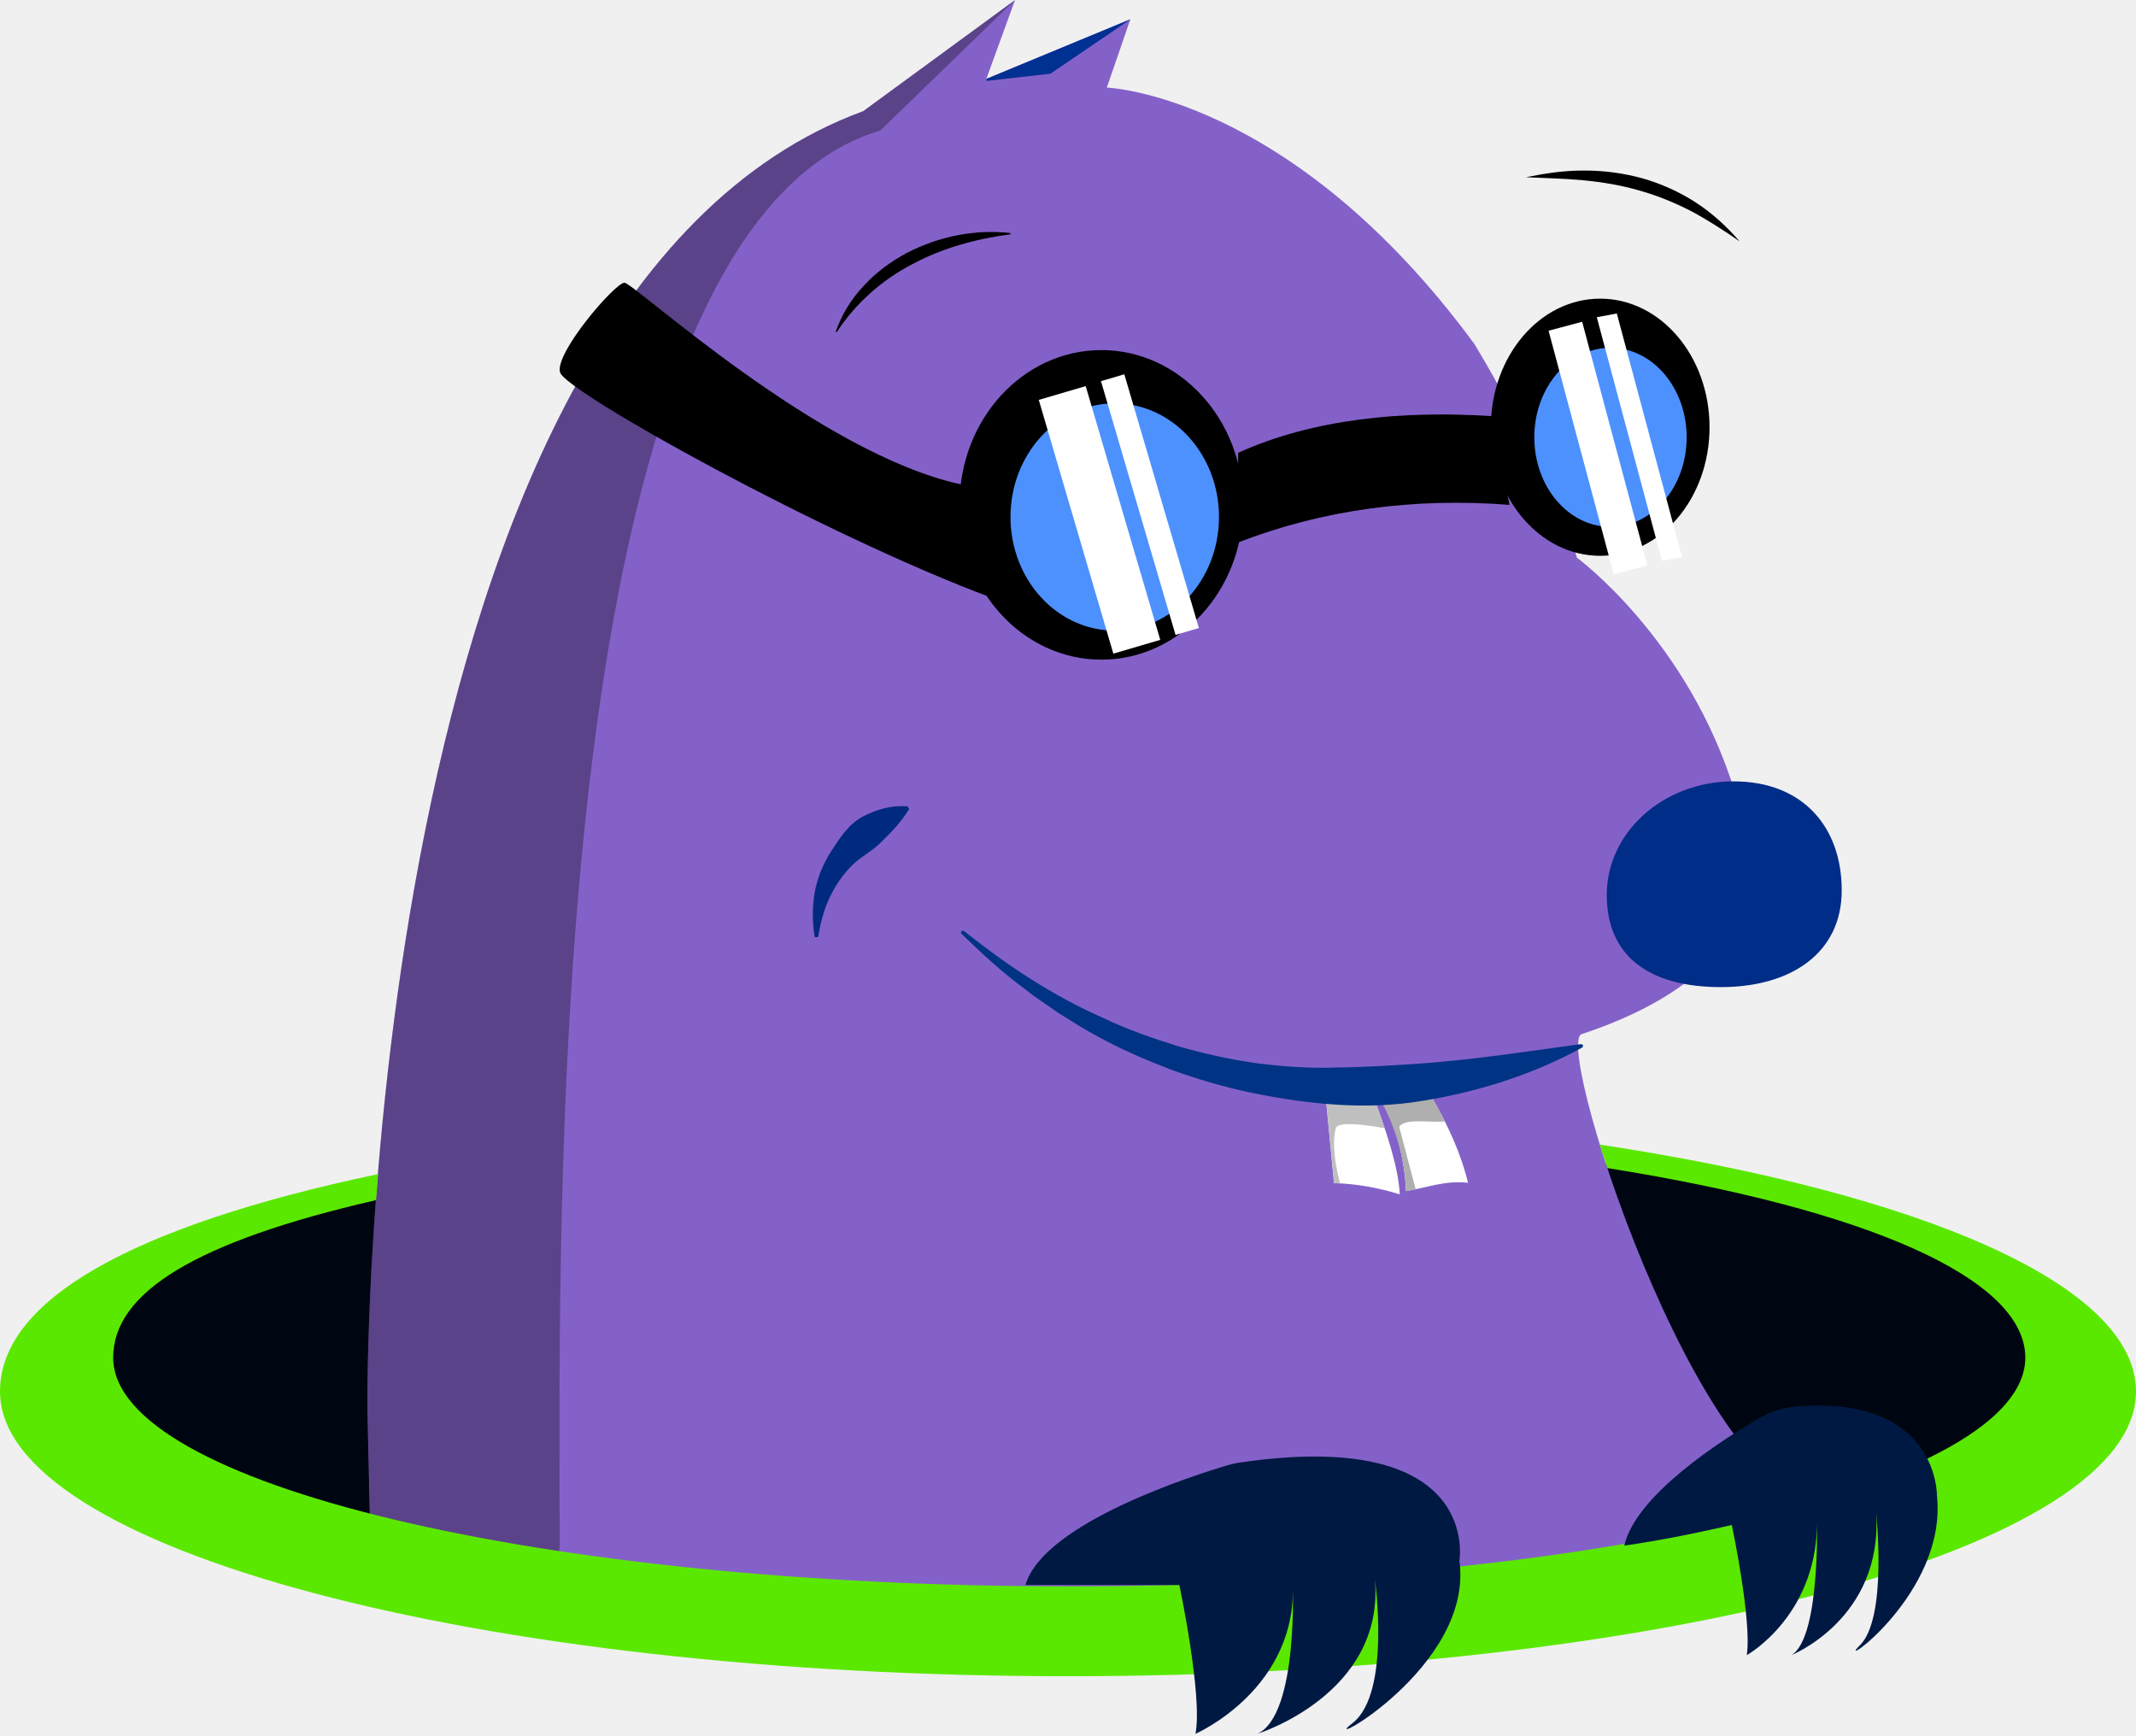
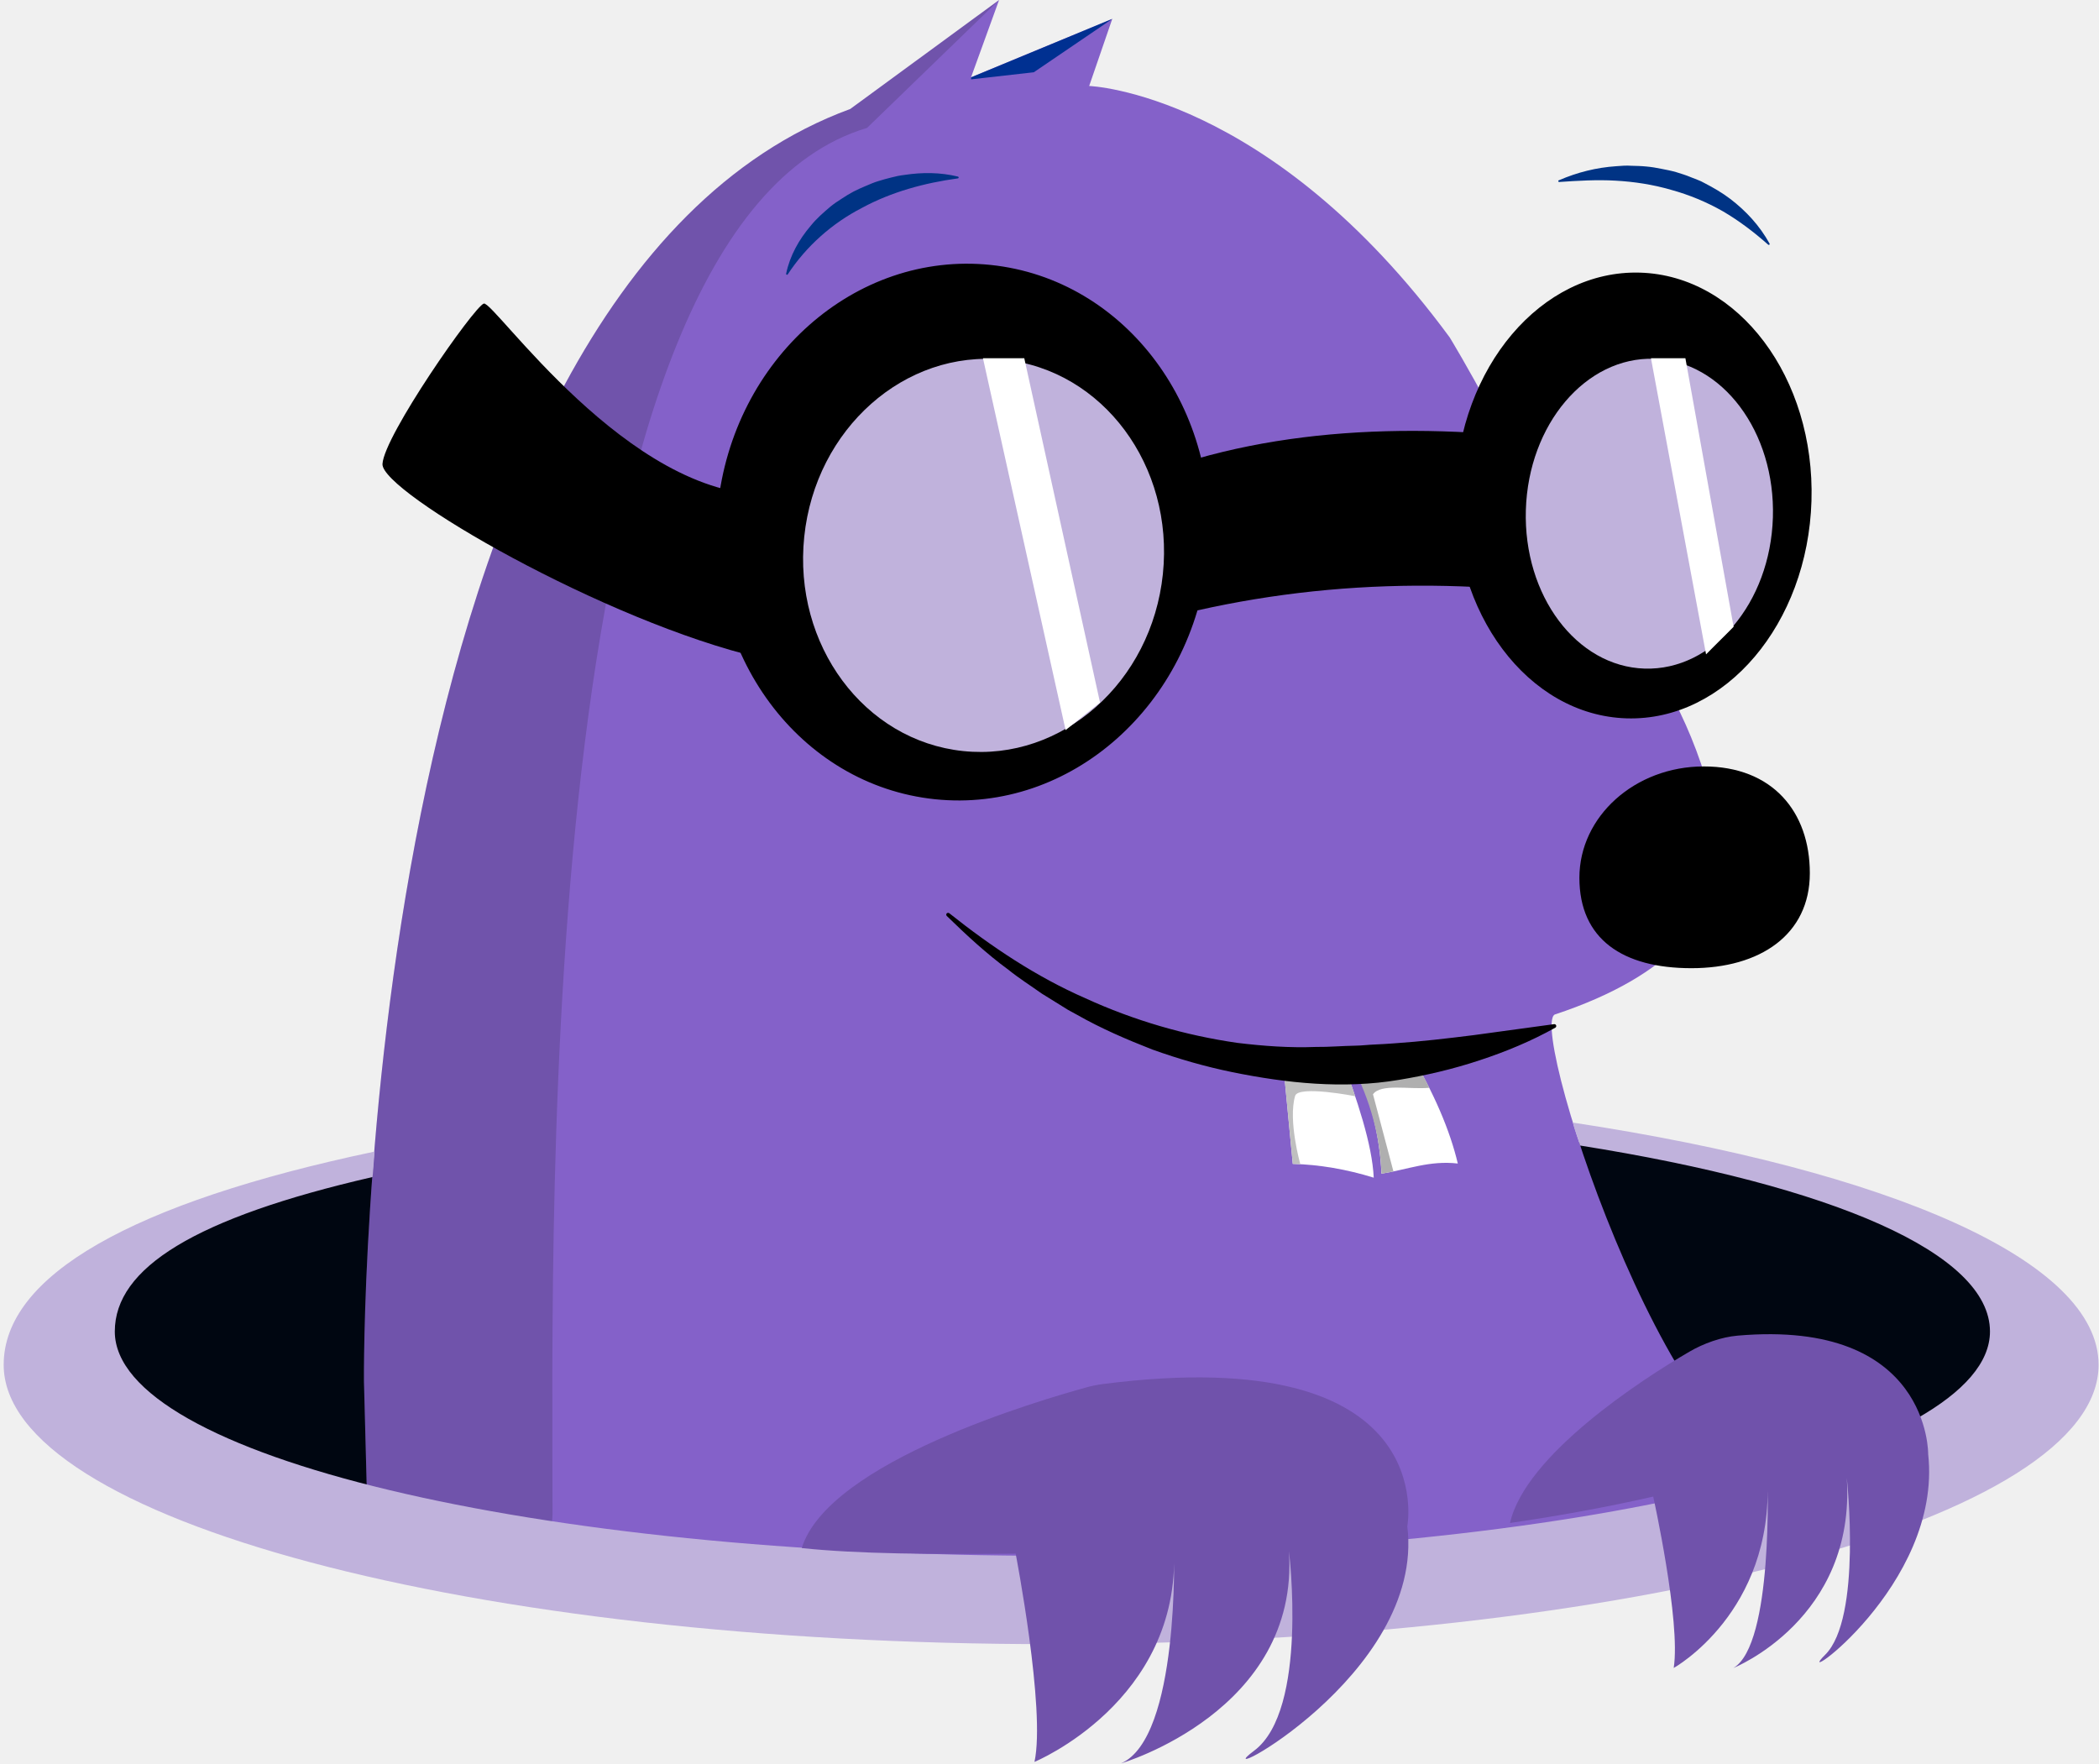
- <svg xmlns="http://www.w3.org/2000/svg" width="512" height="416" viewBox="0 0 512 416" fill="none">
-   <path d="M256.949 379.958C386.467 379.958 491.462 355.41 491.462 325.128C491.462 294.846 386.467 270.298 256.949 270.298C127.431 270.298 22.436 294.846 22.436 325.128C22.436 355.41 127.431 379.958 256.949 379.958Z" fill="#000611" />
-   <path d="M88.064 337.635C88.064 337.635 85.513 71.217 206.921 26.642L243.302 0L236.438 18.883L270.948 4.612L265.305 20.999C265.305 20.999 309.364 22.545 353.424 82.476C353.424 82.476 371.872 112.699 378.004 133.697C378.004 133.697 404.672 153.258 415.904 190.047C415.904 190.047 437.934 228.463 379.007 247.942C372.442 251.903 410.885 367.803 439.779 358.796C444.391 368.536 190.263 427.571 88.715 365.904" fill="#8461C9" />
-   <path d="M88.064 337.635C88.064 337.635 85.513 71.217 206.921 26.642L243.302 0L211.017 31.281C129.518 55.59 134.158 295.393 134.158 370.001C134.158 386.035 107.055 377.733 88.796 365.931" fill="#040404" fill-opacity="0.32" />
-   <path d="M441.462 213.433C441.462 228.463 429.308 236.629 412.514 236.629C395.721 236.629 385.14 229.548 385.14 214.518C385.14 199.488 398.759 187.307 415.526 187.307C432.292 187.307 441.462 198.403 441.462 213.433Z" fill="#002D87" />
-   <path d="M383.539 274.395C383.919 276.212 384.841 278.247 385.275 280.011C447.132 289.832 485.467 306.381 485.467 325.454C485.467 355.731 382.861 380.284 256.298 380.284C129.736 380.284 27.13 355.731 27.13 325.454C27.13 309.908 46.718 297.672 90.153 287.689C90.289 285.817 90.479 283.429 90.642 281.449C31.254 293.956 0 311.834 0 333.566C0 371.277 114.625 401.825 256 401.825C397.375 401.825 512 371.249 512 333.566C512.027 308.145 460.941 286.115 383.539 274.395Z" fill="#5BE800" />
-   <path d="M237.741 143.301C197.751 128.461 135.542 93.924 134.239 89.258C132.937 84.592 147.452 67.771 149.677 67.771C151.901 67.771 196.232 108.792 230.47 116.144L237.741 143.301Z" fill="black" />
-   <path d="M357.602 99.758C336.196 98.374 314.791 100.382 296.776 108.548V130.035C317.015 122.221 338.692 119.237 361.834 121.028L357.602 99.758Z" fill="black" />
-   <path d="M264.003 157.925C282.672 157.925 297.807 141.405 297.807 121.028C297.807 100.65 282.672 84.131 264.003 84.131C245.333 84.131 230.199 100.65 230.199 121.028C230.199 141.405 245.333 157.925 264.003 157.925Z" fill="black" stroke="black" stroke-width="0.416" stroke-miterlimit="10" />
-   <path d="M267.205 151.169C281.005 151.169 292.192 138.974 292.192 123.931C292.192 108.887 281.005 96.692 267.205 96.692C253.405 96.692 242.218 108.887 242.218 123.931C242.218 138.974 253.405 151.169 267.205 151.169Z" fill="#4D91FF" />
-   <path d="M383.566 133.074C397.95 133.074 409.611 119.348 409.611 102.417C409.611 85.485 397.95 71.76 383.566 71.76C369.182 71.76 357.521 85.485 357.521 102.417C357.521 119.348 369.182 133.074 383.566 133.074Z" fill="black" stroke="black" stroke-width="0.333" stroke-miterlimit="10" />
-   <path d="M386.034 126.291C396.118 126.291 404.293 116.683 404.293 104.831C404.293 92.979 396.118 83.371 386.034 83.371C375.95 83.371 367.776 92.979 367.776 104.831C367.776 116.683 375.95 126.291 386.034 126.291Z" fill="#4D91FF" />
-   <path d="M260.241 92.558L248.997 95.862L266.87 156.691L278.114 153.387L260.241 92.558Z" fill="white" />
-   <path d="M269.499 89.725L263.903 91.37L281.776 152.199L287.372 150.554L269.499 89.725Z" fill="white" />
-   <path d="M379.242 77.131L371.196 79.284L386.822 137.675L394.867 135.522L379.242 77.131Z" fill="white" />
-   <path d="M382.752 76.046L387.554 75.151L403.181 133.562L398.379 134.457" fill="white" />
-   <path d="M351.877 283.537C346.37 282.913 342.165 284.704 337.01 285.518C336.766 278.518 334.84 270.162 331.042 262.891L342.246 261.453C347.292 269.782 350.412 277.27 351.877 283.537Z" fill="white" />
-   <path d="M335.518 286.305C330.227 284.677 324.991 283.755 319.755 283.619L317.639 261.481L328.925 262.132C332.344 271.22 335.219 279.848 335.518 286.305Z" fill="white" />
-   <path d="M195.309 224.665C194.685 221.274 194.685 217.719 195.255 214.111C195.553 212.321 196.096 210.557 196.747 208.821C197.48 207.112 198.321 205.457 199.352 203.883C201.359 200.79 203.53 197.453 206.84 195.744C210.095 194.035 213.649 192.977 217.583 193.302L217.909 193.981C215.82 197.345 213.486 199.624 211.262 201.821C209.119 204.073 206.27 205.348 204.099 207.573C201.983 209.77 200.193 212.293 198.863 215.196C197.453 218.072 196.666 221.301 196.096 224.638L195.309 224.665Z" fill="#002A7F" />
-   <path d="M319.783 283.619L317.667 261.481L328.953 262.132C329.469 263.434 331.965 270.407 331.91 270.461C331.91 270.461 320.841 268.29 320.217 270.407C318.806 275.154 321.221 283.7 321.221 283.7C321.221 283.7 320.434 283.646 319.783 283.619Z" fill="#BFBFBF" />
-   <path d="M337.038 285.545C336.794 278.545 334.976 271.383 331.178 264.139L343.332 263.271C344.58 265.333 346.343 268.833 346.343 268.833C342.437 269.185 336.902 267.965 335.383 270.108L339.344 285.111C339.344 285.084 337.716 285.409 337.038 285.545Z" fill="#AFAFAF" />
-   <path d="M200.329 79.491C201.74 75.476 204.019 71.705 207.003 68.558C209.933 65.329 213.487 62.725 217.313 60.663C225.018 56.648 233.754 54.911 242.191 55.861L242.218 56.159C234.052 57.245 225.967 59.415 218.696 63.322C211.398 67.093 205.05 72.736 200.546 79.654L200.329 79.491Z" fill="black" />
-   <path d="M365.769 42.486C370.327 41.564 374.939 40.858 379.632 40.886C384.326 40.858 389.073 41.483 393.631 42.73C398.189 44.033 402.557 45.986 406.518 48.563C410.479 51.141 413.952 54.342 416.991 57.869C413.165 55.21 409.34 52.742 405.352 50.598C401.309 48.536 397.158 46.827 392.817 45.633C388.504 44.385 384.055 43.653 379.524 43.219C375.02 42.785 370.408 42.703 365.769 42.486Z" fill="black" />
-   <path d="M282.696 379.958C282.696 379.958 288.339 406.654 286.548 415.634C286.548 415.634 311.4 404.863 309.853 378.737C309.853 378.737 311.399 411.049 301.388 415.634C301.388 415.634 331.883 406.165 329.577 378.737C329.577 378.737 333.429 405.921 324.205 413.056C314.981 420.192 353.397 399.736 349.816 374.125C349.816 374.125 355.378 342.084 297.129 350.603C296.18 350.739 295.257 350.956 294.335 351.227C286.63 353.506 250.14 365.009 245.799 379.958H282.696V379.958Z" fill="#001942" />
-   <path d="M415.119 365.579C415.119 365.579 419.975 388.504 418.7 396.778C418.7 396.778 436.606 386.849 435.493 362.703C435.493 362.703 436.606 392.546 429.389 396.778C429.389 396.778 451.364 388.015 449.71 362.703C449.71 362.703 452.477 387.825 445.83 394.391C439.183 400.956 466.883 382.101 464.278 358.444C464.278 358.444 464.631 334.216 430.149 337.201C427.191 337.445 424.017 338.611 421.467 340.104C412.84 345.123 392.112 358.335 389.345 370.516C397.945 369.296 406.545 367.532 415.119 365.579Z" fill="#001942" />
-   <path d="M236.466 18.91L270.976 4.612L251.795 17.662L236.466 19.398" fill="#003091" />
-   <path d="M231.121 223.227C241.458 231.448 252.446 238.773 264.41 244.009C270.27 246.83 276.429 248.947 282.614 250.873C288.827 252.636 295.149 254.047 301.524 254.915C307.9 255.702 314.329 256.163 320.732 255.892C327.135 255.838 333.483 255.403 339.913 254.997C352.8 254.101 365.633 252.094 378.926 250.303C379.171 250.276 379.415 250.439 379.442 250.683C379.469 250.873 379.361 251.063 379.198 251.144C367.369 257.628 354.346 261.725 340.944 263.895C327.433 266.174 313.543 264.709 300.276 262.023C293.629 260.64 287.091 258.741 280.742 256.434C274.448 253.993 268.208 251.361 262.348 248.024C259.364 246.478 256.597 244.551 253.721 242.842C250.981 240.889 248.159 239.125 245.555 237.009C240.156 233.048 235.272 228.49 230.497 223.878C230.308 223.715 230.308 223.417 230.497 223.227C230.66 223.091 230.931 223.064 231.121 223.227Z" fill="#003384" />
+ <svg xmlns="http://www.w3.org/2000/svg" width="513" height="431" viewBox="0 0 513 431" fill="none">
+   <path d="M257.839 379.936C387.35 379.936 492.339 355.391 492.339 325.114C492.339 294.836 387.35 270.291 257.839 270.291C128.328 270.291 23.339 294.836 23.339 325.114C23.339 355.391 128.328 379.936 257.839 379.936Z" fill="#000611" />
+   <path d="M88.954 337.621C88.954 337.621 86.395 71.204 207.808 26.636L244.176 0L237.328 18.887L271.84 4.614L266.199 21.014C266.199 21.014 310.262 22.545 354.326 82.486C354.326 82.486 372.762 112.708 378.926 133.722C378.926 133.722 405.598 153.294 416.843 190.076C416.843 190.076 438.866 228.499 379.953 247.962C373.393 251.909 411.815 367.807 440.722 358.814C445.336 368.546 191.228 427.586 89.693 365.915" fill="#8461C9" />
+   <path d="M88.954 337.621C88.954 337.621 86.395 71.204 207.808 26.636L244.176 0L211.899 31.268C130.405 55.579 135.036 295.36 135.036 369.97C135.036 385.991 107.931 377.701 89.693 365.915" fill="black" fill-opacity="0.15" />
+   <path d="M442.326 213.414C442.326 228.445 430.161 236.627 413.383 236.627C396.605 236.627 386.008 229.544 386.008 214.532C386.008 199.52 399.614 187.319 416.393 187.319C433.189 187.301 442.326 198.384 442.326 213.414Z" fill="black" />
+   <path d="M384.422 274.364C384.801 276.202 385.72 278.221 386.171 279.969C448.039 289.791 486.354 306.317 486.354 325.42C486.354 355.697 383.756 380.242 257.206 380.242C130.657 380.242 28.059 355.697 28.059 325.42C28.059 309.885 47.649 297.648 91.063 287.664C91.207 285.79 91.387 283.411 91.55 281.447C32.168 293.954 0.9 311.814 0.9 333.566C0.9 371.268 115.519 401.833 256.9 401.833C398.281 401.833 512.9 371.268 512.9 333.566C512.9 308.119 461.808 286.114 384.422 274.364Z" fill="#C0B2DC" />
+   <path d="M185.84 160.79C147.904 151.96 93.154 120.259 93.478 113.411C93.803 106.563 115.826 75.006 118.24 74.195C120.655 73.384 153.563 121.683 188.039 120.872L185.84 160.79Z" fill="black" />
+   <path d="M394.497 109.752C357.192 103.408 319.256 103.03 286.168 114.077L282.239 151.761C319.166 141.759 357.769 140.461 398.066 147.85L394.497 109.752Z" fill="black" />
+   <path d="M294.661 136.218C298.382 100.462 274.828 68.71 242.051 65.299C209.274 61.888 179.686 88.11 175.965 123.867C172.244 159.623 195.799 191.375 228.576 194.786C261.353 198.197 290.941 171.975 294.661 136.218Z" fill="black" stroke="black" stroke-width="1.105" stroke-miterlimit="10" />
+   <path d="M284.209 140.3C286.957 113.889 269.564 90.436 245.36 87.917C221.156 85.399 199.307 104.768 196.558 131.179C193.81 157.591 211.203 181.044 235.407 183.563C259.611 186.081 281.46 166.712 284.209 140.3Z" fill="#C0B2DC" />
+   <path d="M442.3 122.397C443.198 92.552 424.628 67.777 400.822 67.06C377.016 66.343 356.989 89.956 356.09 119.801C355.191 149.645 373.761 174.42 397.568 175.137C421.374 175.854 441.401 152.241 442.3 122.397Z" fill="black" stroke="black" stroke-width="0.856" stroke-miterlimit="10" />
+   <path d="M433.299 126.455C433.929 105.544 420.923 88.185 404.25 87.683C387.577 87.181 373.55 103.726 372.921 124.637C372.291 145.548 385.297 162.907 401.97 163.409C418.643 163.911 432.67 147.366 433.299 126.455Z" fill="#C0B2DC" />
+   <path d="M250.336 87.55L240.237 87.55L260.435 178.437L268.85 171.705L250.336 87.55Z" fill="white" />
+   <path d="M403.498 87.55H411.914L423.695 153.191L416.963 159.923" fill="white" />
+   <path d="M356.288 284.367C349.385 283.574 344.087 285.826 337.617 286.854C337.311 278.059 334.896 267.552 330.102 258.451L344.195 256.631C350.521 267.066 354.432 276.473 356.288 284.367Z" fill="white" />
+   <path d="M335.744 287.825C329.094 285.771 322.498 284.635 315.956 284.455L313.289 256.647L327.472 257.458C331.743 268.866 335.366 279.715 335.744 287.825Z" fill="white" />
+   <path d="M315.956 284.455L313.289 256.647L327.472 257.458C328.139 259.08 331.257 267.875 331.203 267.911C331.203 267.911 317.308 265.19 316.533 267.839C314.767 273.804 317.795 284.527 317.795 284.527C317.795 284.527 316.785 284.473 315.956 284.455Z" fill="#BFBFBF" />
+   <path d="M337.637 286.854C337.331 278.06 335.042 269.085 330.266 259.966L345.549 258.885C347.116 261.48 349.333 265.859 349.333 265.859C344.431 266.31 337.475 264.76 335.564 267.445L340.557 286.296C340.538 286.314 338.502 286.728 337.637 286.854Z" fill="#AFAFAF" />
+   <path d="M192.147 66.825C193.066 62.463 195.282 58.517 198.166 55.147C199.572 53.398 201.266 51.939 202.96 50.497C203.825 49.794 204.744 49.163 205.699 48.569C206.636 47.956 207.573 47.361 208.565 46.839C209.556 46.334 210.565 45.865 211.592 45.451C212.62 45.018 213.611 44.568 214.674 44.261C215.719 43.937 216.782 43.631 217.846 43.378C218.909 43.09 219.972 42.874 221.072 42.748C225.379 42.099 229.758 42.099 234.065 43.144L234.137 43.162C234.245 43.198 234.318 43.306 234.3 43.432C234.282 43.523 234.21 43.577 234.12 43.595C225.956 44.712 217.882 46.893 210.673 50.803C203.392 54.552 197.049 60.157 192.525 67.059C192.453 67.167 192.327 67.185 192.219 67.113C192.147 67.059 192.111 66.969 192.129 66.879L192.147 66.825Z" fill="#003384" />
+   <path d="M381.034 44.045C385.503 42.117 390.153 40.946 395.019 40.621C396.226 40.531 397.452 40.423 398.677 40.513C399.903 40.549 401.128 40.567 402.354 40.693C403.579 40.801 404.804 40.999 406.012 41.252C407.219 41.486 408.445 41.72 409.634 42.063C410.824 42.441 412.013 42.784 413.149 43.27C414.284 43.757 415.492 44.099 416.555 44.73C418.753 45.865 420.898 47.109 422.844 48.587C426.755 51.56 430.089 55.201 432.45 59.472L432.486 59.526C432.54 59.634 432.504 59.76 432.396 59.832C432.306 59.886 432.216 59.868 432.144 59.796C428.701 56.751 425.043 53.957 421.06 51.632C417.077 49.362 412.806 47.596 408.391 46.388C403.994 45.108 399.434 44.406 394.856 44.153C390.261 43.883 385.665 44.171 381.07 44.478C380.944 44.478 380.853 44.388 380.835 44.279C380.835 44.189 380.89 44.099 380.962 44.063L381.034 44.045Z" fill="#003384" />
+   <path d="M404.049 365.771C404.049 365.771 410.825 396.354 409.059 407.654C409.059 407.654 433.478 394.101 431.964 361.193C431.964 361.193 433.478 401.887 423.656 407.654C423.656 407.654 453.609 395.723 451.356 361.193C451.356 361.193 455.141 395.435 446.076 404.428C437.011 413.403 474.784 387.649 471.252 355.39C471.252 355.39 471.721 322.338 424.702 326.429C420.683 326.772 416.339 328.34 412.861 330.376C401.111 337.224 372.817 355.607 369.05 372.223C380.783 370.511 392.352 368.42 404.049 365.771Z" fill="#7052AB" />
+   <path d="M237.346 18.905L271.858 4.614L252.665 17.662L237.346 19.392" fill="#003091" />
+   <path d="M248.232 379.72C248.232 379.72 255.603 417.89 252.827 430.613C252.827 430.613 288.475 415.907 286.925 378.656C286.925 378.656 288.331 424.72 273.985 430.974C273.985 430.974 317.634 418.214 315.021 379.125C315.021 379.125 319.833 417.944 306.515 427.874C293.214 437.804 348.433 409.618 343.946 373.052C343.946 373.052 352.632 327.564 269.498 338.269C268.164 338.45 266.812 338.72 265.515 339.08C254.504 342.126 202.511 357.174 195.951 378.35C209.485 379.792 228.228 379.918 248.232 379.72Z" fill="#7052AB" />
+   <path d="M232.013 223.2C242.339 231.418 253.333 238.753 265.281 243.979C277.121 249.404 289.665 253.044 302.406 254.882C308.786 255.657 315.22 256.126 321.617 255.873C324.825 255.909 328.015 255.621 331.205 255.567C332.809 255.549 334.395 255.333 335.999 255.279C337.603 255.189 339.189 255.134 340.811 254.99C347.244 254.558 353.678 253.801 360.166 252.99L379.828 250.305C380.08 250.269 380.314 250.449 380.35 250.701C380.368 250.899 380.278 251.08 380.116 251.17C374.223 254.468 367.988 257.045 361.572 259.153C355.156 261.28 348.56 262.83 341.856 263.929C328.357 266.2 314.463 264.74 301.181 262.037C294.513 260.667 287.989 258.793 281.627 256.504C275.319 254.035 269.12 251.368 263.263 248.034L261.046 246.826L258.902 245.493L254.63 242.844C251.891 240.897 249.062 239.113 246.448 237.005C241.06 233.058 236.158 228.498 231.4 223.867C231.22 223.686 231.22 223.398 231.382 223.236C231.544 223.074 231.815 223.056 232.013 223.2Z" fill="black" />
</svg>
